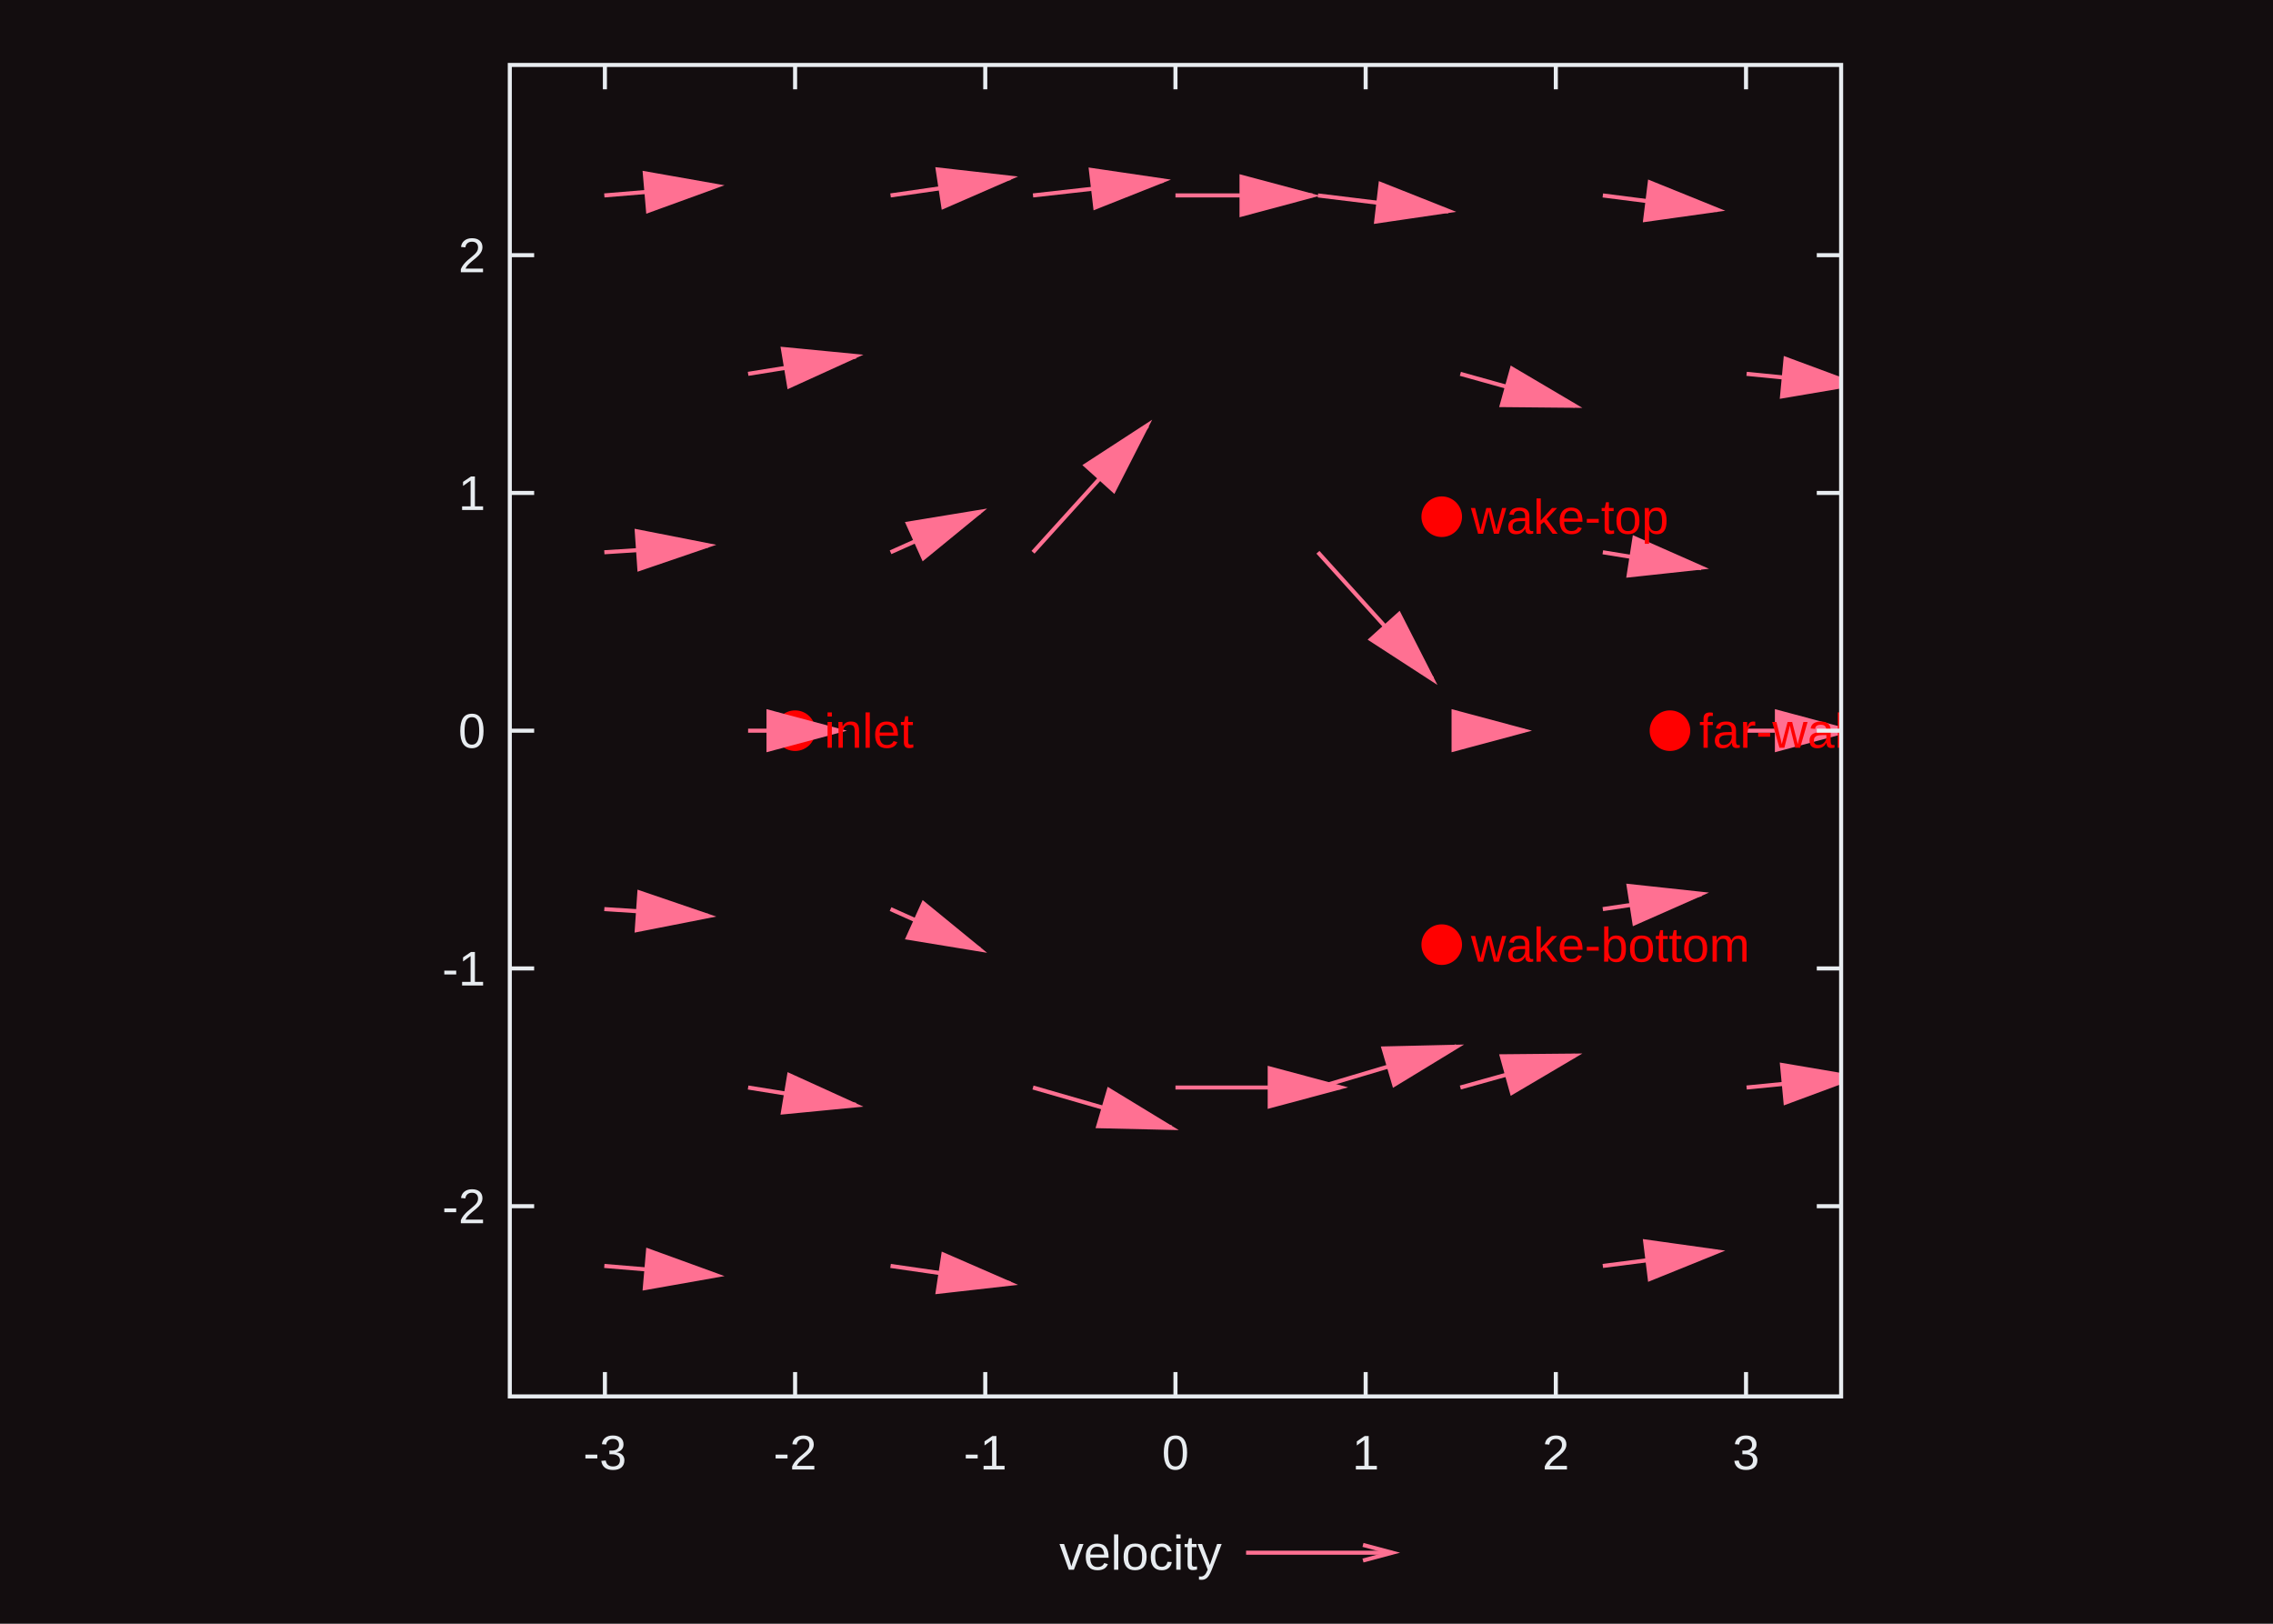
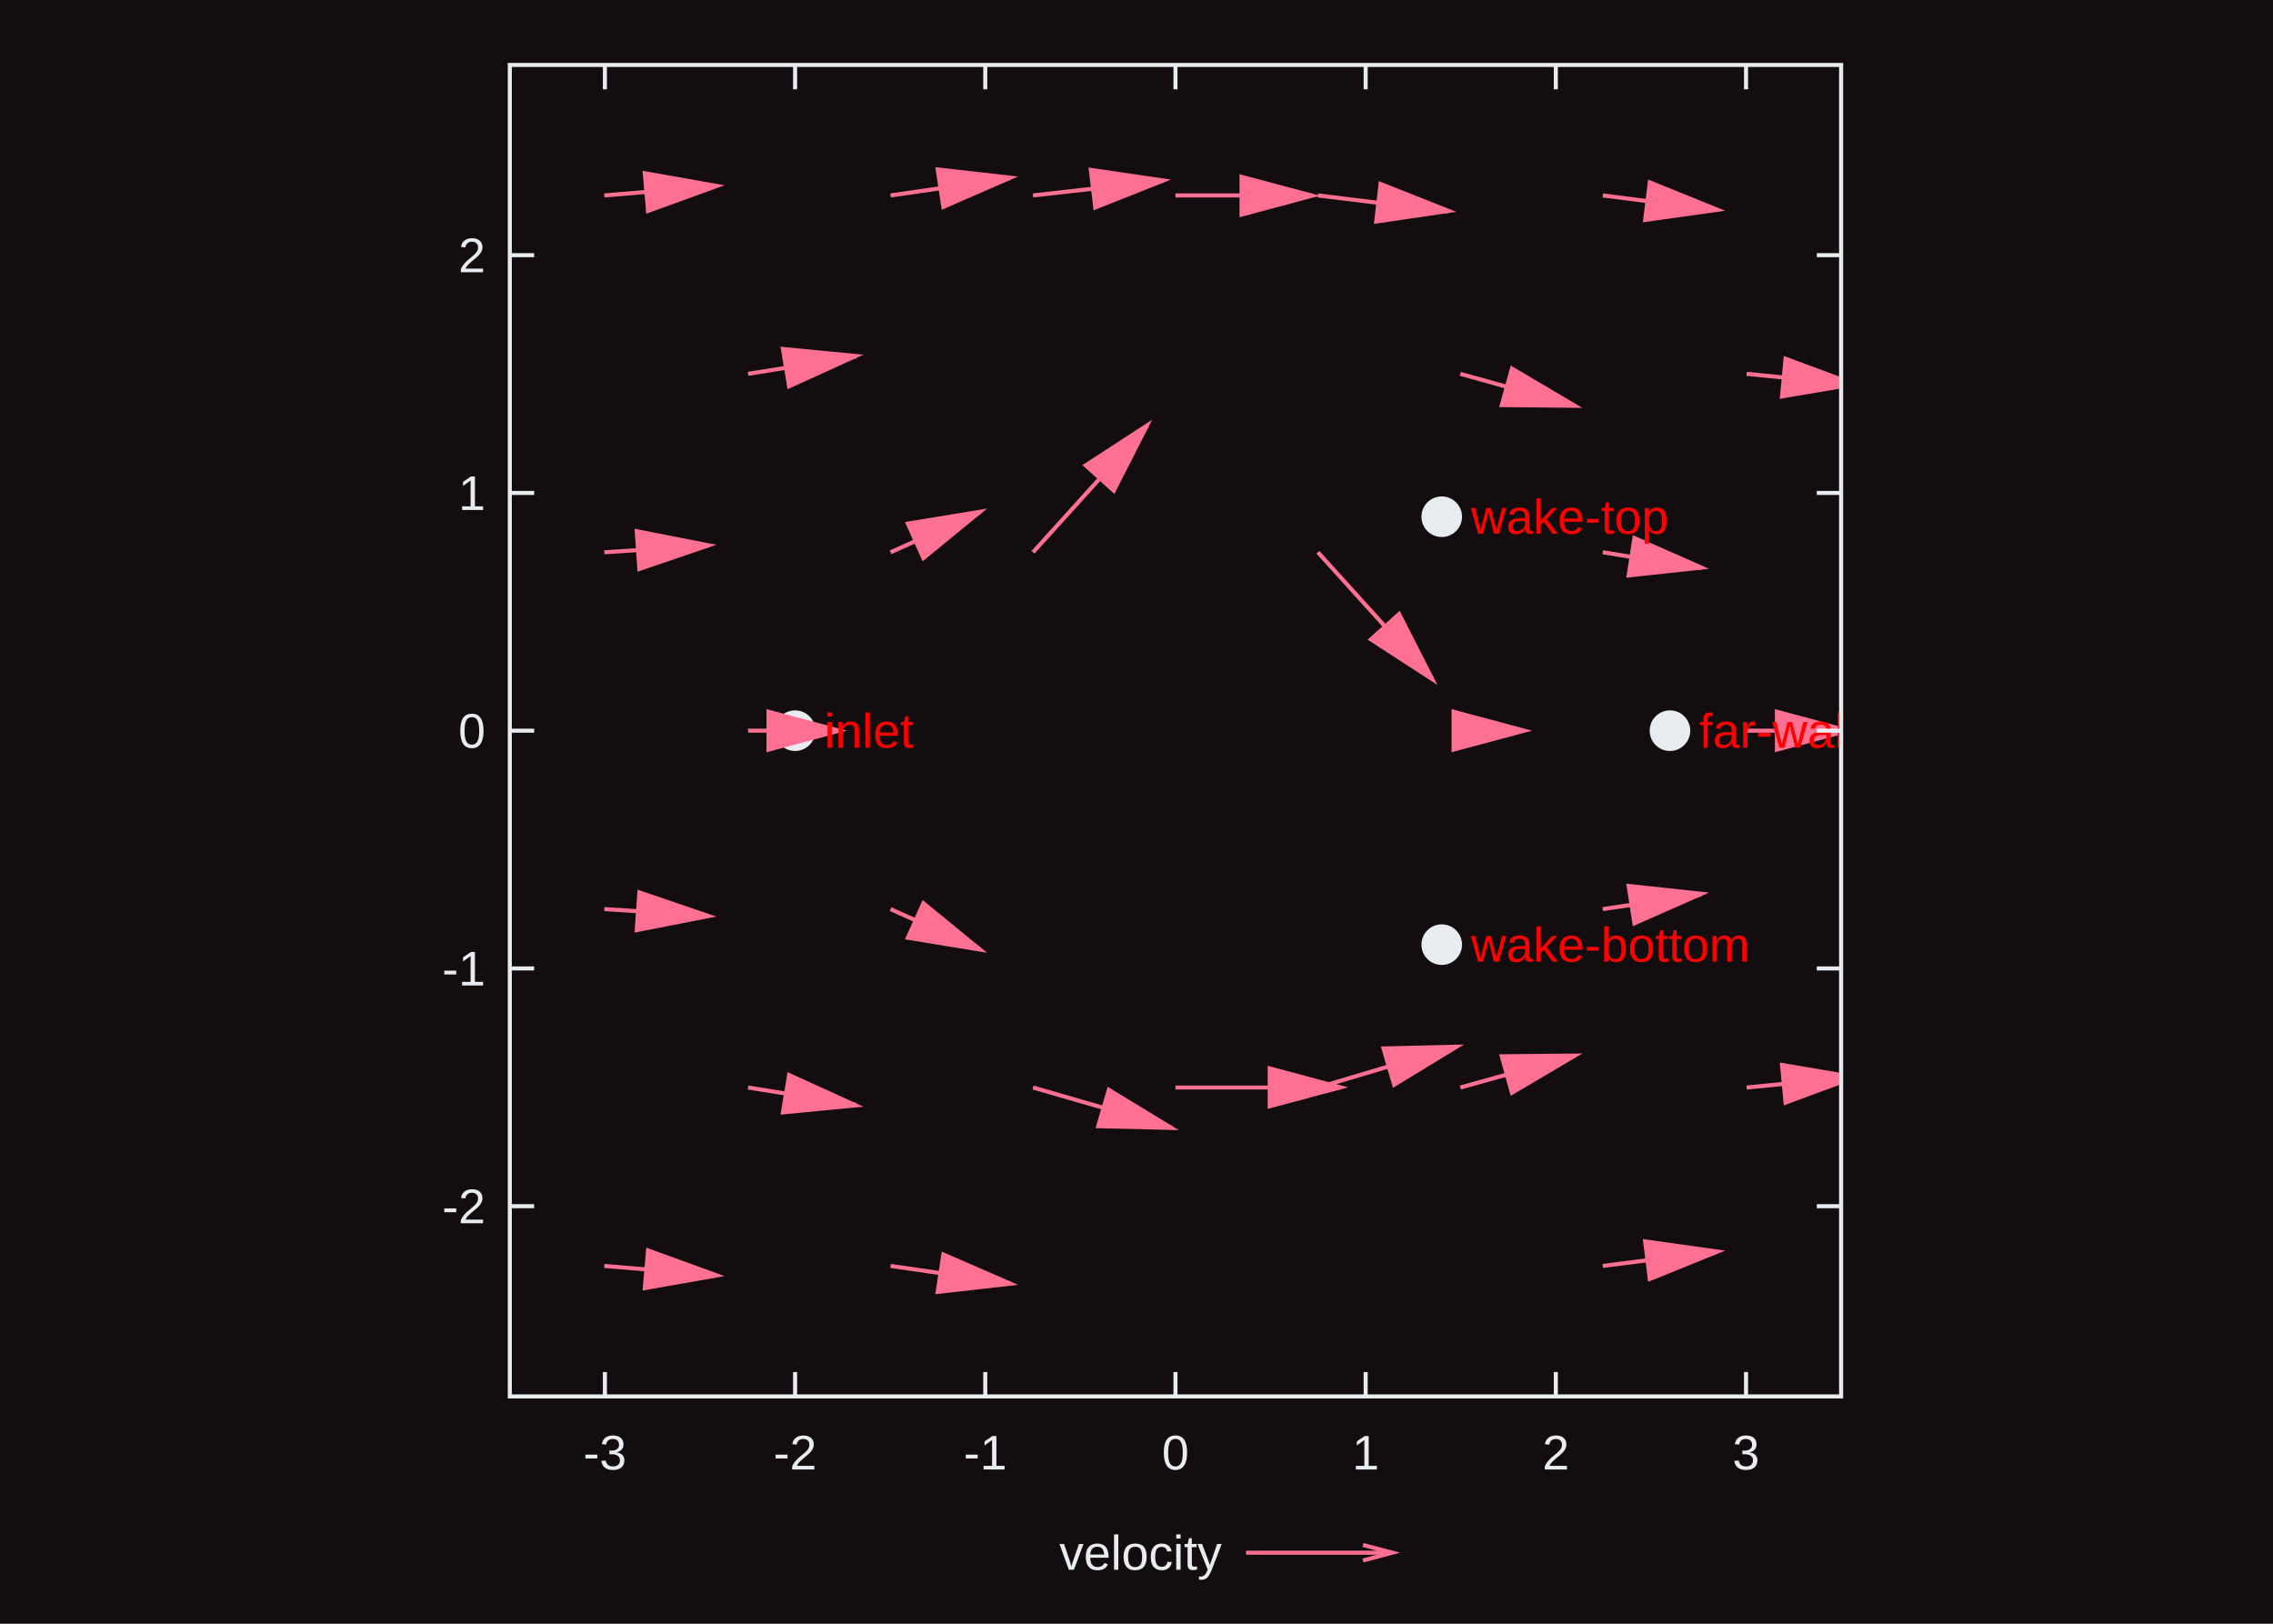
<svg xmlns="http://www.w3.org/2000/svg" width="560" height="400" viewBox="0 0 560 400" font-family="Arial,Helvetica,sans-serif" font-size="12" fill="#e8ecf0" data-theme="night" data-frame="#e8ecf0" data-grid-color="#5c4950">
  <rect x="0" y="0" width="560" height="400" fill="#130d0f" stroke="none" stroke-width="0" />
  <g class="fs-axes" data-area="125.6 453.6 16 344" data-x="-3.5e0 3.5e0" data-y="-2.8e0 2.8e0" data-log="0 0" data-grid="0" data-font-size="12" data-xformat="%h" data-yformat="%h">
    <g class="fs-grid" display="none">
      <polyline fill="none" stroke="#5c4950" stroke-width="0.5" stroke-dasharray="2,3" points="149.03,344 149.03,16" />
      <polyline fill="none" stroke="#5c4950" stroke-width="0.5" stroke-dasharray="2,3" points="195.89,344 195.89,16" />
      <polyline fill="none" stroke="#5c4950" stroke-width="0.5" stroke-dasharray="2,3" points="242.74,344 242.74,16" />
      <polyline fill="none" stroke="#5c4950" stroke-width="0.5" stroke-dasharray="2,3" points="289.6,344 289.6,16" />
      <polyline fill="none" stroke="#5c4950" stroke-width="0.5" stroke-dasharray="2,3" points="336.46,344 336.46,16" />
      <polyline fill="none" stroke="#5c4950" stroke-width="0.5" stroke-dasharray="2,3" points="383.31,344 383.31,16" />
      <polyline fill="none" stroke="#5c4950" stroke-width="0.5" stroke-dasharray="2,3" points="430.17,344 430.17,16" />
      <polyline fill="none" stroke="#5c4950" stroke-width="0.5" stroke-dasharray="2,3" points="125.6,297.14 453.6,297.14" />
      <polyline fill="none" stroke="#5c4950" stroke-width="0.5" stroke-dasharray="2,3" points="125.6,238.57 453.6,238.57" />
      <polyline fill="none" stroke="#5c4950" stroke-width="0.5" stroke-dasharray="2,3" points="125.6,180 453.6,180" />
      <polyline fill="none" stroke="#5c4950" stroke-width="0.5" stroke-dasharray="2,3" points="125.6,121.43 453.6,121.43" />
      <polyline fill="none" stroke="#5c4950" stroke-width="0.5" stroke-dasharray="2,3" points="125.6,62.86 453.6,62.86" />
    </g>
    <svg class="fs-plot" x="125.6" y="16" width="328" height="328" viewBox="0 0 1 1" preserveAspectRatio="none" overflow="hidden">
      <g class="fs-series" data-series="1">
        <path class="fs-vectors" data-head="1" data-filled="1" fill="none" stroke="#ff7092" stroke-width="1" vector-effect="non-scaling-stroke" d="M0.071,0.902L0.155,0.909M0.071,0.634L0.149,0.639M0.071,0.366L0.149,0.361M0.071,0.098L0.155,0.091 M0.179,0.768L0.26,0.781M0.179,0.5L0.247,0.5M0.179,0.232L0.26,0.219M0.286,0.902L0.376,0.915 M0.286,0.634L0.353,0.664M0.286,0.366L0.353,0.336M0.286,0.098L0.376,0.085M0.393,0.768L0.497,0.798 M0.393,0.366L0.479,0.271M0.393,0.098L0.491,0.087M0.5,0.768L0.624,0.768M0.5,0.098L0.603,0.098 M0.607,0.768L0.711,0.737M0.607,0.366L0.693,0.461M0.607,0.098L0.705,0.11M0.714,0.768L0.8,0.744 M0.714,0.5L0.762,0.5M0.714,0.232L0.8,0.256M0.821,0.902L0.907,0.891M0.821,0.634L0.895,0.623 M0.821,0.366L0.895,0.378M0.821,0.098L0.907,0.109M0.929,0.768L1.01,0.76M0.929,0.5L1.005,0.5 M0.929,0.232L1.01,0.24" />
      </g>
      <g class="fs-series" data-series="2">
-         <path class="fs-pts" data-pt="7" data-size="9" data-lw="1" data-color="#ff0000" fill="none" stroke="none" d="M0.214,0.5 M0.7,0.339 M0.7,0.661 M0.871,0.5" />
+         <path class="fs-pts" data-pt="7" data-size="9" data-lw="1" data-color="#e8ecf0" fill="none" stroke="none" d="M0.214,0.5 M0.7,0.339 M0.7,0.661 M0.871,0.5" />
      </g>
    </svg>
    <svg class="fs-marks" x="125.6" y="16" width="328" height="328" viewBox="0 0 328 328" overflow="hidden">
-       <path data-series="2" fill="#ff0000" stroke="#ff0000" stroke-width="1" d="M65.79,164A4.5,4.5 0 1 0 74.79,164A4.5,4.5 0 1 0 65.79,164ZM225.1,111.29A4.5,4.5 0 1 0 234.1,111.29A4.5,4.5 0 1 0 225.1,111.29ZM225.1,216.71A4.5,4.5 0 1 0 234.1,216.71A4.5,4.5 0 1 0 225.1,216.71ZM281.33,164A4.5,4.5 0 1 0 290.33,164A4.5,4.5 0 1 0 281.33,164Z" />
+       <path data-series="2" fill="#e8ecf0" stroke="#e8ecf0" stroke-width="1" d="M65.79,164A4.5,4.5 0 1 0 74.79,164A4.5,4.5 0 1 0 65.79,164ZM225.1,111.29A4.5,4.5 0 1 0 234.1,111.29A4.5,4.5 0 1 0 225.1,111.29ZM225.1,216.71A4.5,4.5 0 1 0 234.1,216.71A4.5,4.5 0 1 0 225.1,216.71ZM281.33,164A4.5,4.5 0 1 0 290.33,164A4.5,4.5 0 1 0 281.33,164Z" />
    </svg>
    <svg class="fs-heads" x="125.6" y="16" width="328" height="328" viewBox="0 0 328 328" overflow="hidden">
      <g data-series="1">
        <polygon points="34.06,292.04 50.98,298.19 33.26,301.32" fill="#ff7092" stroke="#ff7092" stroke-width="1" />
        <polygon points="31.92,203.84 48.95,209.66 31.28,213.13" fill="#ff7092" stroke="#ff7092" stroke-width="1" />
        <polygon points="31.28,114.87 48.95,118.34 31.92,124.16" fill="#ff7092" stroke="#ff7092" stroke-width="1" />
        <polygon points="33.26,26.68 50.98,29.81 34.06,35.96" fill="#ff7092" stroke="#ff7092" stroke-width="1" />
        <polygon points="68.82,248.84 85.21,256.3 67.29,258.03" fill="#ff7092" stroke="#ff7092" stroke-width="1" />
        <polygon points="63.74,159.34 81.13,164 63.74,168.66" fill="#ff7092" stroke="#ff7092" stroke-width="1" />
        <polygon points="67.29,69.97 85.21,71.7 68.82,79.16" fill="#ff7092" stroke="#ff7092" stroke-width="1" />
        <polygon points="106.81,293.04 123.31,300.23 105.42,302.25" fill="#ff7092" stroke="#ff7092" stroke-width="1" />
        <polygon points="101.9,206.52 115.83,217.92 98.07,215.01" fill="#ff7092" stroke="#ff7092" stroke-width="1" />
        <polygon points="98.07,112.99 115.83,110.08 101.9,121.48" fill="#ff7092" stroke="#ff7092" stroke-width="1" />
        <polygon points="105.42,25.75 123.31,27.77 106.81,34.96" fill="#ff7092" stroke="#ff7092" stroke-width="1" />
        <polygon points="147.59,252.49 162.97,261.85 144.97,261.43" fill="#ff7092" stroke="#ff7092" stroke-width="1" />
        <polygon points="141.88,98.64 156.97,88.83 148.8,104.87" fill="#ff7092" stroke="#ff7092" stroke-width="1" />
        <polygon points="143.16,25.85 160.97,28.47 144.24,35.11" fill="#ff7092" stroke="#ff7092" stroke-width="1" />
        <polygon points="187.22,247.2 204.61,251.86 187.22,256.52" fill="#ff7092" stroke="#ff7092" stroke-width="1" />
        <polygon points="180.28,27.56 197.67,32.21 180.28,36.87" fill="#ff7092" stroke="#ff7092" stroke-width="1" />
        <polygon points="215.26,242.28 233.25,241.86 217.88,251.22" fill="#ff7092" stroke="#ff7092" stroke-width="1" />
        <polygon points="219.09,135.27 227.26,151.31 212.16,141.51" fill="#ff7092" stroke="#ff7092" stroke-width="1" />
        <polygon points="214.53,29.32 231.26,35.96 213.45,38.57" fill="#ff7092" stroke="#ff7092" stroke-width="1" />
        <polygon points="244.4,244.21 262.4,244.04 246.9,253.19" fill="#ff7092" stroke="#ff7092" stroke-width="1" />
        <polygon points="232.52,159.34 249.91,164 232.52,168.66" fill="#ff7092" stroke="#ff7092" stroke-width="1" />
        <polygon points="246.9,74.81 262.4,83.96 244.4,83.79" fill="#ff7092" stroke="#ff7092" stroke-width="1" />
        <polygon points="279.72,289.82 297.54,292.32 280.86,299.07" fill="#ff7092" stroke="#ff7092" stroke-width="1" />
        <polygon points="275.65,202.25 293.54,204.18 277.08,211.45" fill="#ff7092" stroke="#ff7092" stroke-width="1" />
        <polygon points="277.08,116.55 293.54,123.82 275.65,125.75" fill="#ff7092" stroke="#ff7092" stroke-width="1" />
        <polygon points="280.86,28.93 297.54,35.68 279.72,38.18" fill="#ff7092" stroke="#ff7092" stroke-width="1" />
        <polygon points="313.44,246.35 331.19,249.36 314.31,255.62" fill="#ff7092" stroke="#ff7092" stroke-width="1" />
        <polygon points="312.18,159.34 329.57,164 312.18,168.66" fill="#ff7092" stroke="#ff7092" stroke-width="1" />
        <polygon points="314.31,72.38 331.19,78.64 313.44,81.65" fill="#ff7092" stroke="#ff7092" stroke-width="1" />
      </g>
    </svg>
    <svg class="fs-labels" x="125.6" y="16" width="328" height="328" viewBox="0 0 328 328" overflow="hidden">
      <text class="fs-label" data-series="2" data-u="0.214286" data-v="0.5" data-dx="7.2" data-dy="4.2" x="77.49" y="168.2" fill="#ff0000">inlet</text>
      <text class="fs-label" data-series="2" data-u="0.7" data-v="0.339286" data-dx="7.2" data-dy="4.2" x="236.8" y="115.49" fill="#ff0000">wake-top</text>
      <text class="fs-label" data-series="2" data-u="0.7" data-v="0.660714" data-dx="7.2" data-dy="4.2" x="236.8" y="220.91" fill="#ff0000">wake-bottom</text>
      <text class="fs-label" data-series="2" data-u="0.871429" data-v="0.5" data-dx="7.2" data-dy="4.2" x="293.03" y="168.2" fill="#ff0000">far-wake</text>
    </svg>
    <rect x="125.6" y="16" width="328" height="328" fill="none" stroke="#e8ecf0" stroke-width="1" />
    <g class="fs-xticks">
      <polyline fill="none" stroke="#e8ecf0" stroke-width="1" points="149.03,344 149.03,338" />
      <polyline fill="none" stroke="#e8ecf0" stroke-width="1" points="149.03,16 149.03,22" />
      <text x="149.03" y="362" text-anchor="middle">-3</text>
      <polyline fill="none" stroke="#e8ecf0" stroke-width="1" points="195.89,344 195.89,338" />
      <polyline fill="none" stroke="#e8ecf0" stroke-width="1" points="195.89,16 195.89,22" />
      <text x="195.89" y="362" text-anchor="middle">-2</text>
      <polyline fill="none" stroke="#e8ecf0" stroke-width="1" points="242.74,344 242.74,338" />
      <polyline fill="none" stroke="#e8ecf0" stroke-width="1" points="242.74,16 242.74,22" />
      <text x="242.74" y="362" text-anchor="middle">-1</text>
      <polyline fill="none" stroke="#e8ecf0" stroke-width="1" points="289.6,344 289.6,338" />
      <polyline fill="none" stroke="#e8ecf0" stroke-width="1" points="289.6,16 289.6,22" />
      <text x="289.6" y="362" text-anchor="middle">0</text>
      <polyline fill="none" stroke="#e8ecf0" stroke-width="1" points="336.46,344 336.46,338" />
      <polyline fill="none" stroke="#e8ecf0" stroke-width="1" points="336.46,16 336.46,22" />
      <text x="336.46" y="362" text-anchor="middle">1</text>
      <polyline fill="none" stroke="#e8ecf0" stroke-width="1" points="383.31,344 383.31,338" />
      <polyline fill="none" stroke="#e8ecf0" stroke-width="1" points="383.31,16 383.31,22" />
      <text x="383.31" y="362" text-anchor="middle">2</text>
      <polyline fill="none" stroke="#e8ecf0" stroke-width="1" points="430.17,344 430.17,338" />
      <polyline fill="none" stroke="#e8ecf0" stroke-width="1" points="430.17,16 430.17,22" />
      <text x="430.17" y="362" text-anchor="middle">3</text>
    </g>
    <g class="fs-yticks">
      <polyline fill="none" stroke="#e8ecf0" stroke-width="1" points="125.6,297.14 131.6,297.14" />
      <polyline fill="none" stroke="#e8ecf0" stroke-width="1" points="453.6,297.14 447.6,297.14" />
      <text x="119.6" y="301.34" text-anchor="end">-2</text>
      <polyline fill="none" stroke="#e8ecf0" stroke-width="1" points="125.6,238.57 131.6,238.57" />
      <polyline fill="none" stroke="#e8ecf0" stroke-width="1" points="453.6,238.57 447.6,238.57" />
      <text x="119.6" y="242.77" text-anchor="end">-1</text>
      <polyline fill="none" stroke="#e8ecf0" stroke-width="1" points="125.6,180 131.6,180" />
      <polyline fill="none" stroke="#e8ecf0" stroke-width="1" points="453.6,180 447.6,180" />
      <text x="119.6" y="184.2" text-anchor="end">0</text>
      <polyline fill="none" stroke="#e8ecf0" stroke-width="1" points="125.6,121.43 131.6,121.43" />
      <polyline fill="none" stroke="#e8ecf0" stroke-width="1" points="453.6,121.43 447.6,121.43" />
      <text x="119.6" y="125.63" text-anchor="end">1</text>
      <polyline fill="none" stroke="#e8ecf0" stroke-width="1" points="125.6,62.86 131.6,62.86" />
      <polyline fill="none" stroke="#e8ecf0" stroke-width="1" points="453.6,62.86 447.6,62.86" />
      <text x="119.6" y="67.06" text-anchor="end">2</text>
    </g>
    <g class="fs-key-entry" data-series="1">
      <polyline fill="none" stroke="#ff7092" stroke-width="1" points="307,382.5 343,382.5" />
      <polyline fill="none" stroke="#ff7092" stroke-width="1" points="335.8,384.42 343,382.5 335.8,380.58" />
      <text x="301" y="386.7" text-anchor="end">velocity</text>
    </g>
  </g>
</svg>
